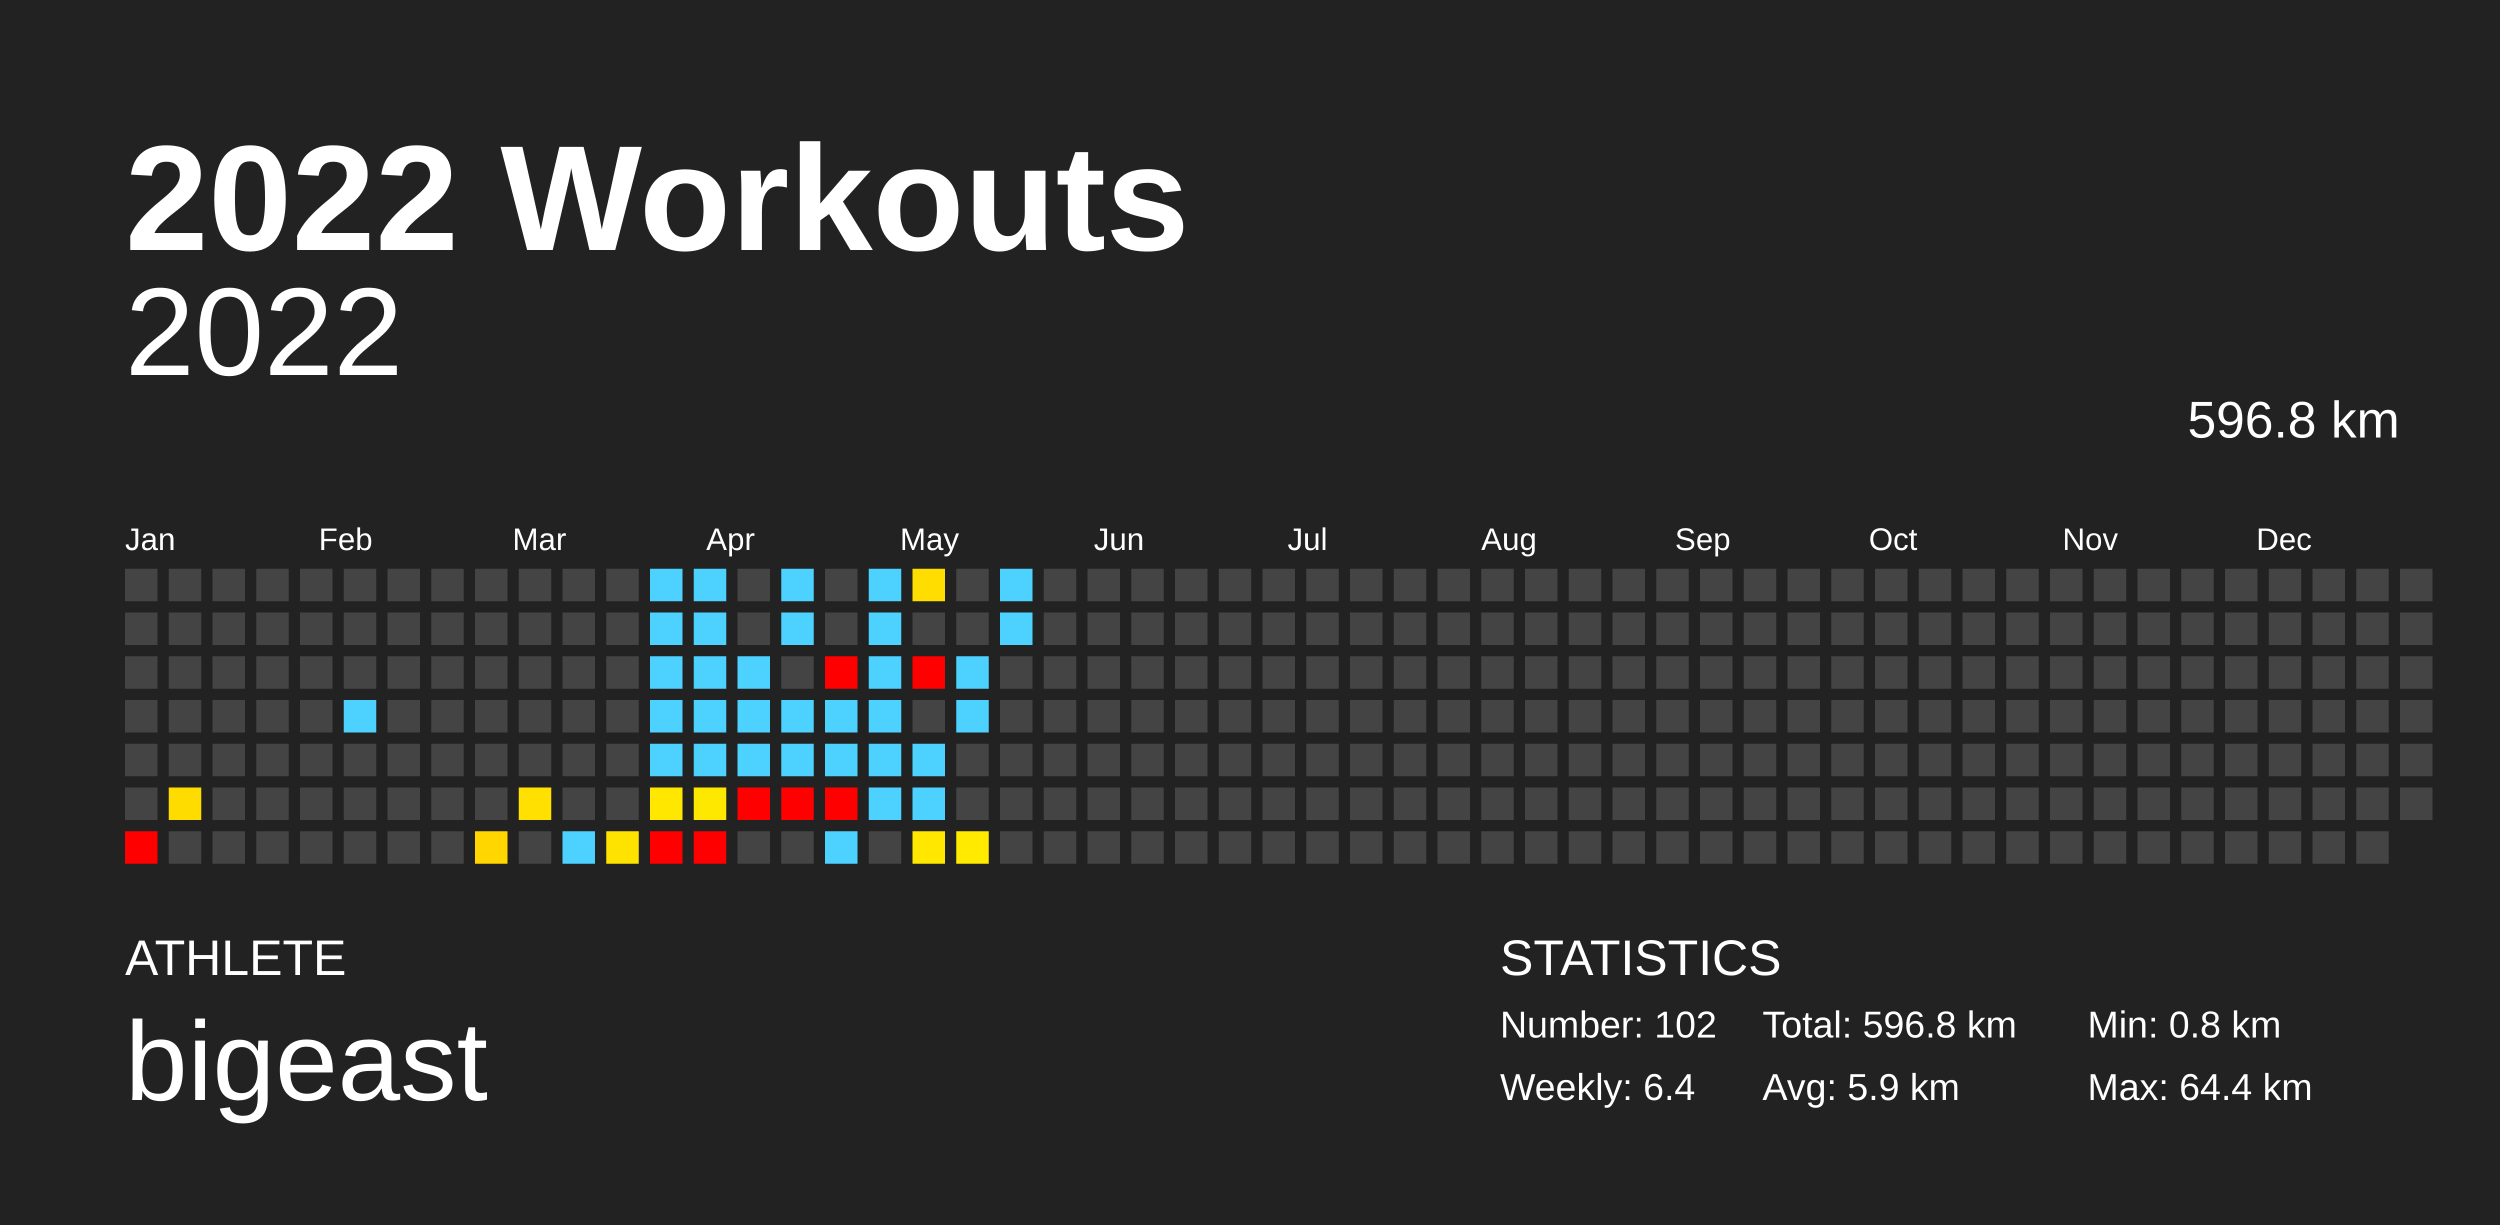
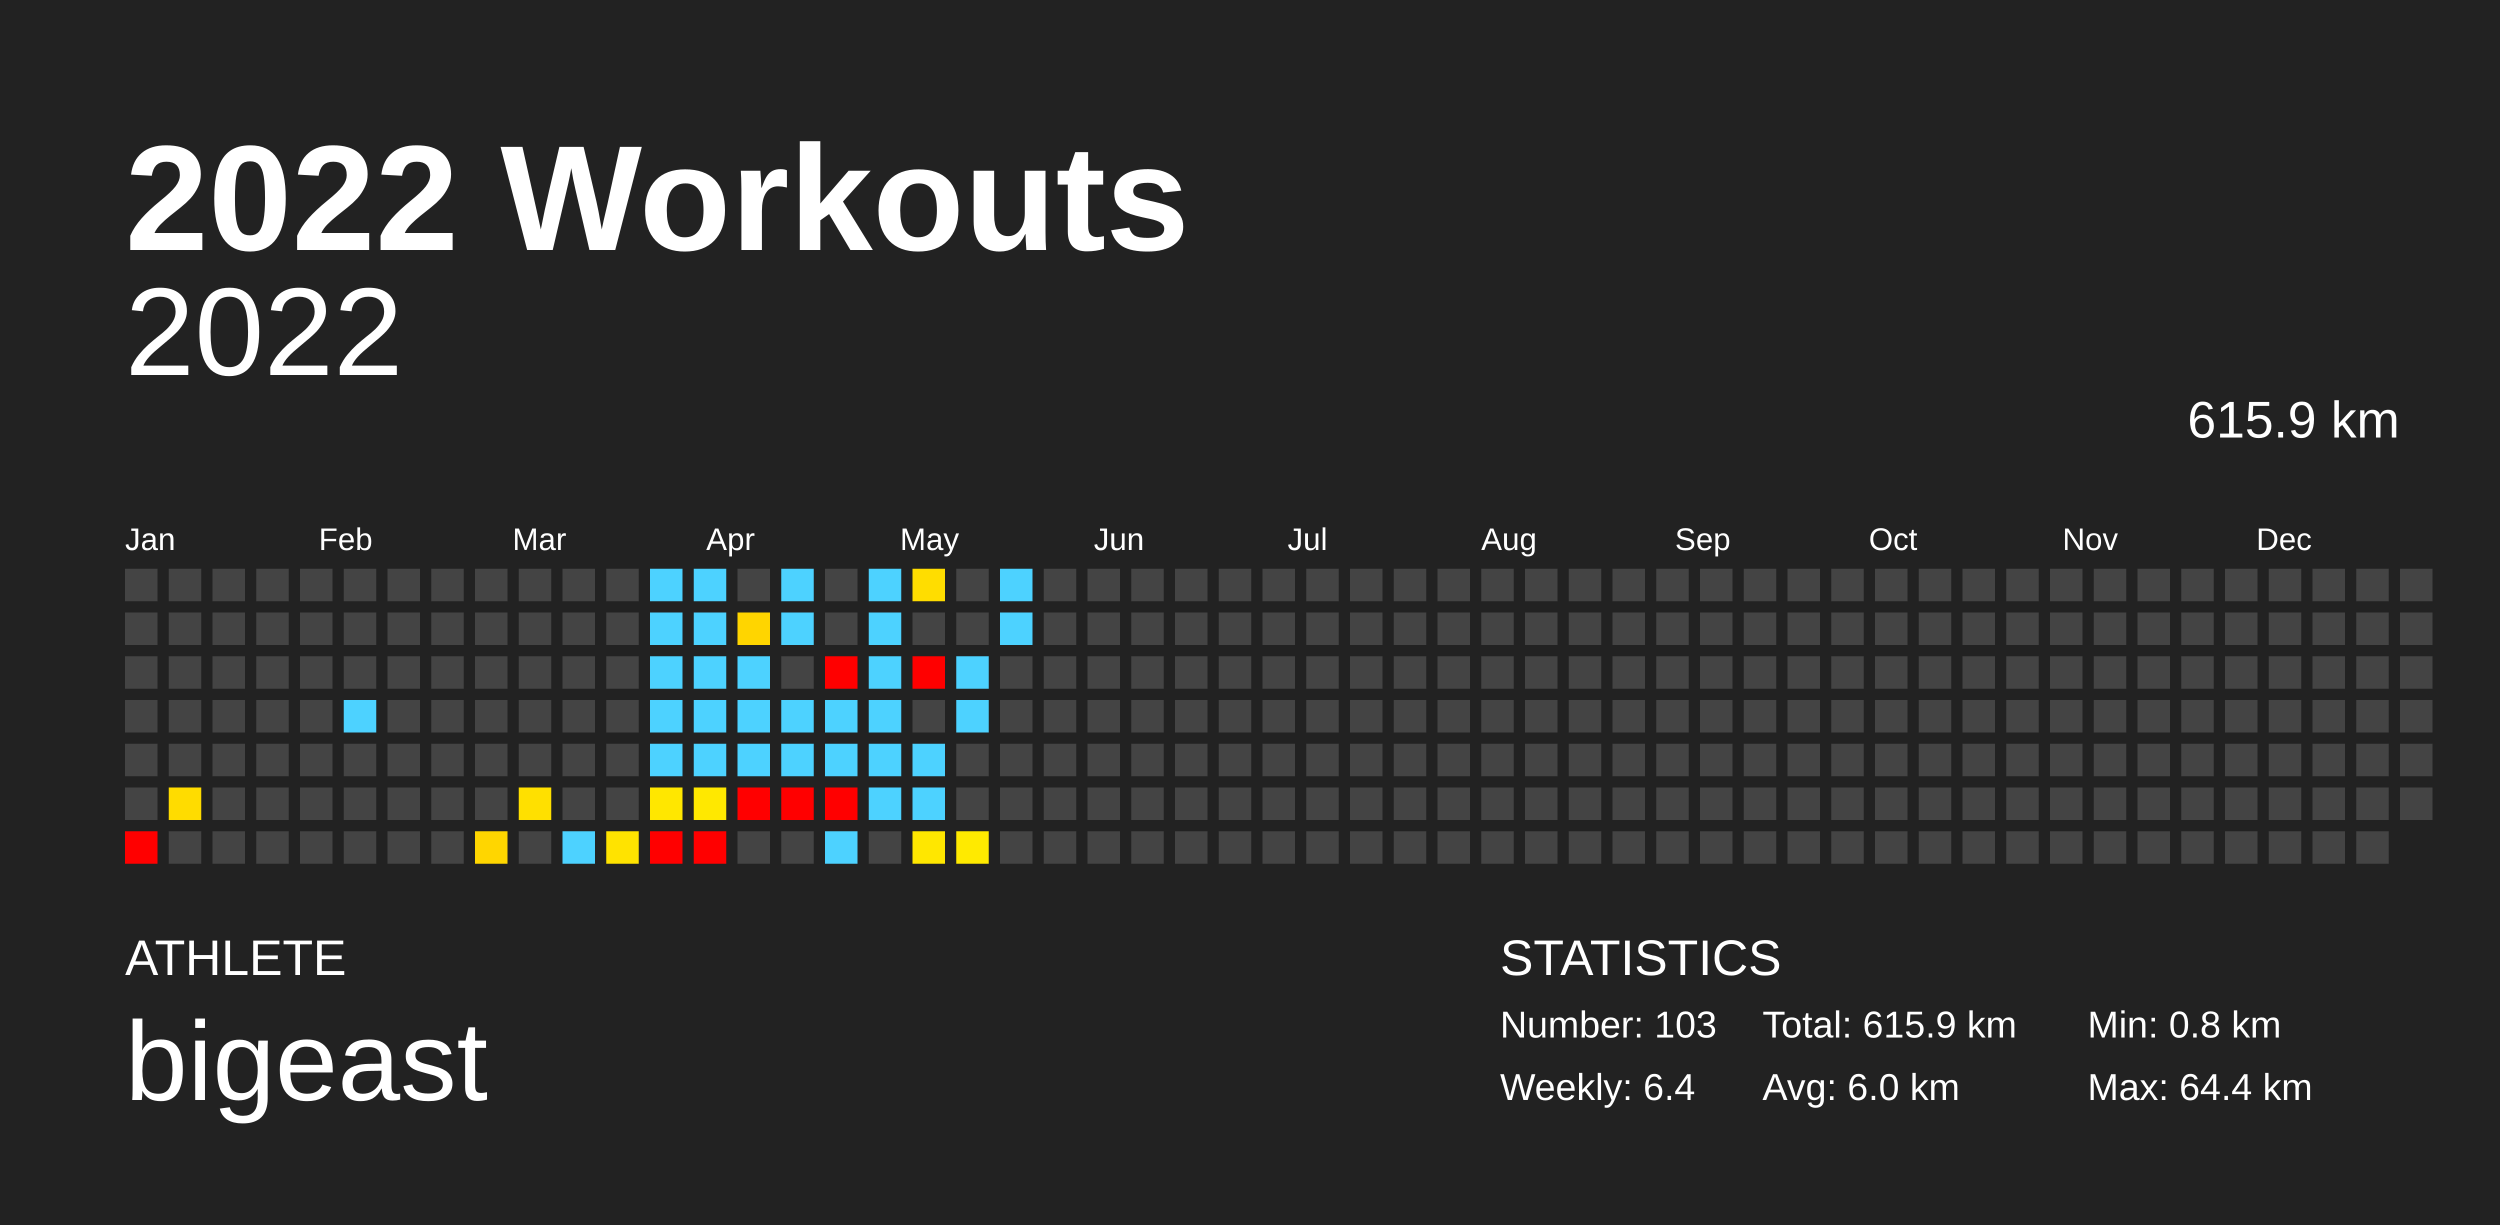
<svg xmlns="http://www.w3.org/2000/svg" baseProfile="full" height="98mm" version="1.1" viewBox="0,0,200,98" width="200mm">
  <defs />
  <rect fill="#222222" height="98" width="200" x="0" y="0" />
  <text fill="#FFFFFF" style="font-size:12px; font-family:Arial; font-weight:bold;" x="10" y="20">2022 Workouts</text>
  <text fill="#FFFFFF" style="font-size:4px; font-family:Arial" x="10" y="78">ATHLETE</text>
  <text fill="#FFFFFF" style="font-size:9px; font-family:Arial" x="10" y="88">bigeast</text>
  <text fill="#FFFFFF" style="font-size:4px; font-family:Arial" x="120" y="78">STATISTICS</text>
-   <text fill="#FFFFFF" style="font-size:3px; font-family:Arial" x="120" y="83">Number: 102</text>
+   <text fill="#FFFFFF" style="font-size:3px; font-family:Arial" x="120" y="83">Number: 103</text>
  <text fill="#FFFFFF" style="font-size:3px; font-family:Arial" x="120" y="88">Weekly: 6.4</text>
-   <text fill="#FFFFFF" style="font-size:3px; font-family:Arial" x="141" y="83">Total: 596.8 km</text>
-   <text fill="#FFFFFF" style="font-size:3px; font-family:Arial" x="141" y="88">Avg: 5.9 km</text>
+   <text fill="#FFFFFF" style="font-size:3px; font-family:Arial" x="141" y="83">Total: 615.9 km</text>
+   <text fill="#FFFFFF" style="font-size:3px; font-family:Arial" x="141" y="88">Avg: 6.0 km</text>
  <text fill="#FFFFFF" style="font-size:3px; font-family:Arial" x="167" y="83">Min: 0.8 km</text>
  <text fill="#FFFFFF" style="font-size:3px; font-family:Arial" x="167" y="88">Max: 64.4 km</text>
  <text alignment-baseline="hanging" fill="#FFFFFF" style="font-size:10.0px; font-family:Arial;" x="10" y="30">2022</text>
-   <text alignment-baseline="hanging" fill="#FFFFFF" style="font-size:4.125px; font-family:Arial;" x="175" y="35">596.8 km</text>
+   <text alignment-baseline="hanging" fill="#FFFFFF" style="font-size:4.125px; font-family:Arial;" x="175" y="35">615.9 km</text>
  <text fill="#FFFFFF" style="font-size:2.5px; font-family:Arial" x="10.0" y="44">Jan</text>
  <text fill="#FFFFFF" style="font-size:2.5px; font-family:Arial" x="25.5" y="44">Feb</text>
  <text fill="#FFFFFF" style="font-size:2.5px; font-family:Arial" x="41.0" y="44">Mar</text>
  <text fill="#FFFFFF" style="font-size:2.5px; font-family:Arial" x="56.5" y="44">Apr</text>
  <text fill="#FFFFFF" style="font-size:2.5px; font-family:Arial" x="72.0" y="44">May</text>
  <text fill="#FFFFFF" style="font-size:2.5px; font-family:Arial" x="87.5" y="44">Jun</text>
  <text fill="#FFFFFF" style="font-size:2.5px; font-family:Arial" x="103.0" y="44">Jul</text>
  <text fill="#FFFFFF" style="font-size:2.5px; font-family:Arial" x="118.5" y="44">Aug</text>
  <text fill="#FFFFFF" style="font-size:2.5px; font-family:Arial" x="134.0" y="44">Sep</text>
  <text fill="#FFFFFF" style="font-size:2.5px; font-family:Arial" x="149.5" y="44">Oct</text>
  <text fill="#FFFFFF" style="font-size:2.5px; font-family:Arial" x="165.0" y="44">Nov</text>
  <text fill="#FFFFFF" style="font-size:2.5px; font-family:Arial" x="180.5" y="44">Dec</text>
  <rect fill="#444444" height="2.6" width="2.6" x="10.0" y="45.5" />
  <rect fill="#444444" height="2.6" width="2.6" x="10.0" y="49.0" />
  <rect fill="#444444" height="2.6" width="2.6" x="10.0" y="52.5" />
  <rect fill="#444444" height="2.6" width="2.6" x="10.0" y="56.0" />
  <rect fill="#444444" height="2.6" width="2.6" x="10.0" y="59.5" />
  <rect fill="#444444" height="2.6" width="2.6" x="10.0" y="63.0" />
  <rect fill="red" height="2.6" width="2.6" x="10.0" y="66.5" />
  <rect fill="#444444" height="2.6" width="2.6" x="13.5" y="45.5" />
  <rect fill="#444444" height="2.6" width="2.6" x="13.5" y="49.0" />
  <rect fill="#444444" height="2.6" width="2.6" x="13.5" y="52.5" />
  <rect fill="#444444" height="2.6" width="2.6" x="13.5" y="56.0" />
  <rect fill="#444444" height="2.6" width="2.6" x="13.5" y="59.5" />
  <rect fill="#ffdc00" height="2.6" width="2.6" x="13.5" y="63.0" />
  <rect fill="#444444" height="2.6" width="2.6" x="13.5" y="66.5" />
  <rect fill="#444444" height="2.6" width="2.6" x="17.0" y="45.5" />
  <rect fill="#444444" height="2.6" width="2.6" x="17.0" y="49.0" />
  <rect fill="#444444" height="2.6" width="2.6" x="17.0" y="52.5" />
  <rect fill="#444444" height="2.6" width="2.6" x="17.0" y="56.0" />
  <rect fill="#444444" height="2.6" width="2.6" x="17.0" y="59.5" />
  <rect fill="#444444" height="2.6" width="2.6" x="17.0" y="63.0" />
  <rect fill="#444444" height="2.6" width="2.6" x="17.0" y="66.5" />
  <rect fill="#444444" height="2.6" width="2.6" x="20.5" y="45.5" />
  <rect fill="#444444" height="2.6" width="2.6" x="20.5" y="49.0" />
  <rect fill="#444444" height="2.6" width="2.6" x="20.5" y="52.5" />
  <rect fill="#444444" height="2.6" width="2.6" x="20.5" y="56.0" />
  <rect fill="#444444" height="2.6" width="2.6" x="20.5" y="59.5" />
  <rect fill="#444444" height="2.6" width="2.6" x="20.5" y="63.0" />
  <rect fill="#444444" height="2.6" width="2.6" x="20.5" y="66.5" />
  <rect fill="#444444" height="2.6" width="2.6" x="24.0" y="45.5" />
  <rect fill="#444444" height="2.6" width="2.6" x="24.0" y="49.0" />
  <rect fill="#444444" height="2.6" width="2.6" x="24.0" y="52.5" />
  <rect fill="#444444" height="2.6" width="2.6" x="24.0" y="56.0" />
  <rect fill="#444444" height="2.6" width="2.6" x="24.0" y="59.5" />
  <rect fill="#444444" height="2.6" width="2.6" x="24.0" y="63.0" />
  <rect fill="#444444" height="2.6" width="2.6" x="24.0" y="66.5" />
  <rect fill="#444444" height="2.6" width="2.6" x="27.5" y="45.5" />
  <rect fill="#444444" height="2.6" width="2.6" x="27.5" y="49.0" />
  <rect fill="#444444" height="2.6" width="2.6" x="27.5" y="52.5" />
  <rect fill="#4dd2ff" height="2.6" width="2.6" x="27.5" y="56.0" />
  <rect fill="#444444" height="2.6" width="2.6" x="27.5" y="59.5" />
  <rect fill="#444444" height="2.6" width="2.6" x="27.5" y="63.0" />
  <rect fill="#444444" height="2.6" width="2.6" x="27.5" y="66.5" />
  <rect fill="#444444" height="2.6" width="2.6" x="31.0" y="45.5" />
  <rect fill="#444444" height="2.6" width="2.6" x="31.0" y="49.0" />
  <rect fill="#444444" height="2.6" width="2.6" x="31.0" y="52.5" />
  <rect fill="#444444" height="2.6" width="2.6" x="31.0" y="56.0" />
  <rect fill="#444444" height="2.6" width="2.6" x="31.0" y="59.5" />
  <rect fill="#444444" height="2.6" width="2.6" x="31.0" y="63.0" />
  <rect fill="#444444" height="2.6" width="2.6" x="31.0" y="66.5" />
  <rect fill="#444444" height="2.6" width="2.6" x="34.5" y="45.5" />
  <rect fill="#444444" height="2.6" width="2.6" x="34.5" y="49.0" />
  <rect fill="#444444" height="2.6" width="2.6" x="34.5" y="52.5" />
  <rect fill="#444444" height="2.6" width="2.6" x="34.5" y="56.0" />
  <rect fill="#444444" height="2.6" width="2.6" x="34.5" y="59.5" />
  <rect fill="#444444" height="2.6" width="2.6" x="34.5" y="63.0" />
  <rect fill="#444444" height="2.6" width="2.6" x="34.5" y="66.5" />
  <rect fill="#444444" height="2.6" width="2.6" x="38.0" y="45.5" />
  <rect fill="#444444" height="2.6" width="2.6" x="38.0" y="49.0" />
  <rect fill="#444444" height="2.6" width="2.6" x="38.0" y="52.5" />
  <rect fill="#444444" height="2.6" width="2.6" x="38.0" y="56.0" />
  <rect fill="#444444" height="2.6" width="2.6" x="38.0" y="59.5" />
  <rect fill="#444444" height="2.6" width="2.6" x="38.0" y="63.0" />
  <rect fill="#ffd600" height="2.6" width="2.6" x="38.0" y="66.5" />
  <rect fill="#444444" height="2.6" width="2.6" x="41.5" y="45.5" />
  <rect fill="#444444" height="2.6" width="2.6" x="41.5" y="49.0" />
  <rect fill="#444444" height="2.6" width="2.6" x="41.5" y="52.5" />
  <rect fill="#444444" height="2.6" width="2.6" x="41.5" y="56.0" />
  <rect fill="#444444" height="2.6" width="2.6" x="41.5" y="59.5" />
  <rect fill="#ffe000" height="2.6" width="2.6" x="41.5" y="63.0" />
  <rect fill="#444444" height="2.6" width="2.6" x="41.5" y="66.5" />
  <rect fill="#444444" height="2.6" width="2.6" x="45.0" y="45.5" />
  <rect fill="#444444" height="2.6" width="2.6" x="45.0" y="49.0" />
  <rect fill="#444444" height="2.6" width="2.6" x="45.0" y="52.5" />
  <rect fill="#444444" height="2.6" width="2.6" x="45.0" y="56.0" />
  <rect fill="#444444" height="2.6" width="2.6" x="45.0" y="59.5" />
  <rect fill="#444444" height="2.6" width="2.6" x="45.0" y="63.0" />
  <rect fill="#4dd2ff" height="2.6" width="2.6" x="45.0" y="66.5" />
  <rect fill="#444444" height="2.6" width="2.6" x="48.5" y="45.5" />
  <rect fill="#444444" height="2.6" width="2.6" x="48.5" y="49.0" />
  <rect fill="#444444" height="2.6" width="2.6" x="48.5" y="52.5" />
  <rect fill="#444444" height="2.6" width="2.6" x="48.5" y="56.0" />
  <rect fill="#444444" height="2.6" width="2.6" x="48.5" y="59.5" />
  <rect fill="#444444" height="2.6" width="2.6" x="48.5" y="63.0" />
  <rect fill="#ffe300" height="2.6" width="2.6" x="48.5" y="66.5" />
  <rect fill="#4dd2ff" height="2.6" width="2.6" x="52.0" y="45.5" />
  <rect fill="#4dd2ff" height="2.6" width="2.6" x="52.0" y="49.0" />
  <rect fill="#4dd2ff" height="2.6" width="2.6" x="52.0" y="52.5" />
  <rect fill="#4dd2ff" height="2.6" width="2.6" x="52.0" y="56.0" />
  <rect fill="#4dd2ff" height="2.6" width="2.6" x="52.0" y="59.5" />
  <rect fill="#ffe700" height="2.6" width="2.6" x="52.0" y="63.0" />
  <rect fill="red" height="2.6" width="2.6" x="52.0" y="66.5" />
  <rect fill="#4dd2ff" height="2.6" width="2.6" x="55.5" y="45.5" />
  <rect fill="#4dd2ff" height="2.6" width="2.6" x="55.5" y="49.0" />
  <rect fill="#4dd2ff" height="2.6" width="2.6" x="55.5" y="52.5" />
  <rect fill="#4dd2ff" height="2.6" width="2.6" x="55.5" y="56.0" />
  <rect fill="#4dd2ff" height="2.6" width="2.6" x="55.5" y="59.5" />
  <rect fill="#ffe800" height="2.6" width="2.6" x="55.5" y="63.0" />
  <rect fill="red" height="2.6" width="2.6" x="55.5" y="66.5" />
  <rect fill="#444444" height="2.6" width="2.6" x="59.0" y="45.5" />
-   <rect fill="#444444" height="2.6" width="2.6" x="59.0" y="49.0" />
+   <rect fill="#ffd500" height="2.6" width="2.6" x="59.0" y="49.0" />
  <rect fill="#4dd2ff" height="2.6" width="2.6" x="59.0" y="52.5" />
  <rect fill="#4dd2ff" height="2.6" width="2.6" x="59.0" y="56.0" />
  <rect fill="#4dd2ff" height="2.6" width="2.6" x="59.0" y="59.5" />
  <rect fill="red" height="2.6" width="2.6" x="59.0" y="63.0" />
  <rect fill="#444444" height="2.6" width="2.6" x="59.0" y="66.5" />
  <rect fill="#4dd2ff" height="2.6" width="2.6" x="62.5" y="45.5" />
  <rect fill="#4dd2ff" height="2.6" width="2.6" x="62.5" y="49.0" />
  <rect fill="#444444" height="2.6" width="2.6" x="62.5" y="52.5" />
  <rect fill="#4dd2ff" height="2.6" width="2.6" x="62.5" y="56.0" />
  <rect fill="#4dd2ff" height="2.6" width="2.6" x="62.5" y="59.5" />
  <rect fill="red" height="2.6" width="2.6" x="62.5" y="63.0" />
  <rect fill="#444444" height="2.6" width="2.6" x="62.5" y="66.5" />
  <rect fill="#444444" height="2.6" width="2.6" x="66.0" y="45.5" />
  <rect fill="#444444" height="2.6" width="2.6" x="66.0" y="49.0" />
  <rect fill="red" height="2.6" width="2.6" x="66.0" y="52.5" />
  <rect fill="#4dd2ff" height="2.6" width="2.6" x="66.0" y="56.0" />
  <rect fill="#4dd2ff" height="2.6" width="2.6" x="66.0" y="59.5" />
  <rect fill="red" height="2.6" width="2.6" x="66.0" y="63.0" />
  <rect fill="#4dd2ff" height="2.6" width="2.6" x="66.0" y="66.5" />
  <rect fill="#4dd2ff" height="2.6" width="2.6" x="69.5" y="45.5" />
  <rect fill="#4dd2ff" height="2.6" width="2.6" x="69.5" y="49.0" />
  <rect fill="#4dd2ff" height="2.6" width="2.6" x="69.5" y="52.5" />
  <rect fill="#4dd2ff" height="2.6" width="2.6" x="69.5" y="56.0" />
  <rect fill="#4dd2ff" height="2.6" width="2.6" x="69.5" y="59.5" />
  <rect fill="#4dd2ff" height="2.6" width="2.6" x="69.5" y="63.0" />
  <rect fill="#444444" height="2.6" width="2.6" x="69.5" y="66.5" />
  <rect fill="#ffdd00" height="2.6" width="2.6" x="73.0" y="45.5" />
  <rect fill="#444444" height="2.6" width="2.6" x="73.0" y="49.0" />
  <rect fill="red" height="2.6" width="2.6" x="73.0" y="52.5" />
  <rect fill="#444444" height="2.6" width="2.6" x="73.0" y="56.0" />
  <rect fill="#4dd2ff" height="2.6" width="2.6" x="73.0" y="59.5" />
  <rect fill="#4dd2ff" height="2.6" width="2.6" x="73.0" y="63.0" />
  <rect fill="#ffe700" height="2.6" width="2.6" x="73.0" y="66.5" />
  <rect fill="#444444" height="2.6" width="2.6" x="76.5" y="45.5" />
  <rect fill="#444444" height="2.6" width="2.6" x="76.5" y="49.0" />
  <rect fill="#4dd2ff" height="2.6" width="2.6" x="76.5" y="52.5" />
  <rect fill="#4dd2ff" height="2.6" width="2.6" x="76.5" y="56.0" />
  <rect fill="#444444" height="2.6" width="2.6" x="76.5" y="59.5" />
  <rect fill="#444444" height="2.6" width="2.6" x="76.5" y="63.0" />
  <rect fill="#ffea00" height="2.6" width="2.6" x="76.5" y="66.5" />
  <rect fill="#4dd2ff" height="2.6" width="2.6" x="80.0" y="45.5" />
  <rect fill="#4dd2ff" height="2.6" width="2.6" x="80.0" y="49.0" />
  <rect fill="#444444" height="2.6" width="2.6" x="80.0" y="52.5" />
  <rect fill="#444444" height="2.6" width="2.6" x="80.0" y="56.0" />
  <rect fill="#444444" height="2.6" width="2.6" x="80.0" y="59.5" />
  <rect fill="#444444" height="2.6" width="2.6" x="80.0" y="63.0" />
  <rect fill="#444444" height="2.6" width="2.6" x="80.0" y="66.5" />
  <rect fill="#444444" height="2.6" width="2.6" x="83.5" y="45.5" />
  <rect fill="#444444" height="2.6" width="2.6" x="83.5" y="49.0" />
  <rect fill="#444444" height="2.6" width="2.6" x="83.5" y="52.5" />
  <rect fill="#444444" height="2.6" width="2.6" x="83.5" y="56.0" />
  <rect fill="#444444" height="2.6" width="2.6" x="83.5" y="59.5" />
  <rect fill="#444444" height="2.6" width="2.6" x="83.5" y="63.0" />
  <rect fill="#444444" height="2.6" width="2.6" x="83.5" y="66.5" />
  <rect fill="#444444" height="2.6" width="2.6" x="87.0" y="45.5" />
  <rect fill="#444444" height="2.6" width="2.6" x="87.0" y="49.0" />
  <rect fill="#444444" height="2.6" width="2.6" x="87.0" y="52.5" />
  <rect fill="#444444" height="2.6" width="2.6" x="87.0" y="56.0" />
  <rect fill="#444444" height="2.6" width="2.6" x="87.0" y="59.5" />
  <rect fill="#444444" height="2.6" width="2.6" x="87.0" y="63.0" />
  <rect fill="#444444" height="2.6" width="2.6" x="87.0" y="66.5" />
  <rect fill="#444444" height="2.6" width="2.6" x="90.5" y="45.5" />
  <rect fill="#444444" height="2.6" width="2.6" x="90.5" y="49.0" />
  <rect fill="#444444" height="2.6" width="2.6" x="90.5" y="52.5" />
  <rect fill="#444444" height="2.6" width="2.6" x="90.5" y="56.0" />
  <rect fill="#444444" height="2.6" width="2.6" x="90.5" y="59.5" />
  <rect fill="#444444" height="2.6" width="2.6" x="90.5" y="63.0" />
  <rect fill="#444444" height="2.6" width="2.6" x="90.5" y="66.5" />
  <rect fill="#444444" height="2.6" width="2.6" x="94.0" y="45.5" />
  <rect fill="#444444" height="2.6" width="2.6" x="94.0" y="49.0" />
  <rect fill="#444444" height="2.6" width="2.6" x="94.0" y="52.5" />
  <rect fill="#444444" height="2.6" width="2.6" x="94.0" y="56.0" />
  <rect fill="#444444" height="2.6" width="2.6" x="94.0" y="59.5" />
  <rect fill="#444444" height="2.6" width="2.6" x="94.0" y="63.0" />
  <rect fill="#444444" height="2.6" width="2.6" x="94.0" y="66.5" />
  <rect fill="#444444" height="2.6" width="2.6" x="97.5" y="45.5" />
  <rect fill="#444444" height="2.6" width="2.6" x="97.5" y="49.0" />
  <rect fill="#444444" height="2.6" width="2.6" x="97.5" y="52.5" />
  <rect fill="#444444" height="2.6" width="2.6" x="97.5" y="56.0" />
  <rect fill="#444444" height="2.6" width="2.6" x="97.5" y="59.5" />
  <rect fill="#444444" height="2.6" width="2.6" x="97.5" y="63.0" />
  <rect fill="#444444" height="2.6" width="2.6" x="97.5" y="66.5" />
  <rect fill="#444444" height="2.6" width="2.6" x="101.0" y="45.5" />
  <rect fill="#444444" height="2.6" width="2.6" x="101.0" y="49.0" />
  <rect fill="#444444" height="2.6" width="2.6" x="101.0" y="52.5" />
  <rect fill="#444444" height="2.6" width="2.6" x="101.0" y="56.0" />
  <rect fill="#444444" height="2.6" width="2.6" x="101.0" y="59.5" />
  <rect fill="#444444" height="2.6" width="2.6" x="101.0" y="63.0" />
  <rect fill="#444444" height="2.6" width="2.6" x="101.0" y="66.5" />
  <rect fill="#444444" height="2.6" width="2.6" x="104.5" y="45.5" />
  <rect fill="#444444" height="2.6" width="2.6" x="104.5" y="49.0" />
  <rect fill="#444444" height="2.6" width="2.6" x="104.5" y="52.5" />
  <rect fill="#444444" height="2.6" width="2.6" x="104.5" y="56.0" />
  <rect fill="#444444" height="2.6" width="2.6" x="104.5" y="59.5" />
  <rect fill="#444444" height="2.6" width="2.6" x="104.5" y="63.0" />
  <rect fill="#444444" height="2.6" width="2.6" x="104.5" y="66.5" />
  <rect fill="#444444" height="2.6" width="2.6" x="108.0" y="45.5" />
  <rect fill="#444444" height="2.6" width="2.6" x="108.0" y="49.0" />
  <rect fill="#444444" height="2.6" width="2.6" x="108.0" y="52.5" />
  <rect fill="#444444" height="2.6" width="2.6" x="108.0" y="56.0" />
  <rect fill="#444444" height="2.6" width="2.6" x="108.0" y="59.5" />
  <rect fill="#444444" height="2.6" width="2.6" x="108.0" y="63.0" />
  <rect fill="#444444" height="2.6" width="2.6" x="108.0" y="66.5" />
  <rect fill="#444444" height="2.6" width="2.6" x="111.5" y="45.5" />
  <rect fill="#444444" height="2.6" width="2.6" x="111.5" y="49.0" />
  <rect fill="#444444" height="2.6" width="2.6" x="111.5" y="52.5" />
  <rect fill="#444444" height="2.6" width="2.6" x="111.5" y="56.0" />
  <rect fill="#444444" height="2.6" width="2.6" x="111.5" y="59.5" />
  <rect fill="#444444" height="2.6" width="2.6" x="111.5" y="63.0" />
  <rect fill="#444444" height="2.6" width="2.6" x="111.5" y="66.5" />
  <rect fill="#444444" height="2.6" width="2.6" x="115.0" y="45.5" />
  <rect fill="#444444" height="2.6" width="2.6" x="115.0" y="49.0" />
  <rect fill="#444444" height="2.6" width="2.6" x="115.0" y="52.5" />
  <rect fill="#444444" height="2.6" width="2.6" x="115.0" y="56.0" />
  <rect fill="#444444" height="2.6" width="2.6" x="115.0" y="59.5" />
  <rect fill="#444444" height="2.6" width="2.6" x="115.0" y="63.0" />
  <rect fill="#444444" height="2.6" width="2.6" x="115.0" y="66.5" />
  <rect fill="#444444" height="2.6" width="2.6" x="118.5" y="45.5" />
  <rect fill="#444444" height="2.6" width="2.6" x="118.5" y="49.0" />
  <rect fill="#444444" height="2.6" width="2.6" x="118.5" y="52.5" />
  <rect fill="#444444" height="2.6" width="2.6" x="118.5" y="56.0" />
  <rect fill="#444444" height="2.6" width="2.6" x="118.5" y="59.5" />
  <rect fill="#444444" height="2.6" width="2.6" x="118.5" y="63.0" />
  <rect fill="#444444" height="2.6" width="2.6" x="118.5" y="66.5" />
  <rect fill="#444444" height="2.6" width="2.6" x="122.0" y="45.5" />
  <rect fill="#444444" height="2.6" width="2.6" x="122.0" y="49.0" />
  <rect fill="#444444" height="2.6" width="2.6" x="122.0" y="52.5" />
  <rect fill="#444444" height="2.6" width="2.6" x="122.0" y="56.0" />
  <rect fill="#444444" height="2.6" width="2.6" x="122.0" y="59.5" />
  <rect fill="#444444" height="2.6" width="2.6" x="122.0" y="63.0" />
  <rect fill="#444444" height="2.6" width="2.6" x="122.0" y="66.5" />
  <rect fill="#444444" height="2.6" width="2.6" x="125.5" y="45.5" />
  <rect fill="#444444" height="2.6" width="2.6" x="125.5" y="49.0" />
  <rect fill="#444444" height="2.6" width="2.6" x="125.5" y="52.5" />
  <rect fill="#444444" height="2.6" width="2.6" x="125.5" y="56.0" />
  <rect fill="#444444" height="2.6" width="2.6" x="125.5" y="59.5" />
  <rect fill="#444444" height="2.6" width="2.6" x="125.5" y="63.0" />
  <rect fill="#444444" height="2.6" width="2.6" x="125.5" y="66.5" />
  <rect fill="#444444" height="2.6" width="2.6" x="129.0" y="45.5" />
  <rect fill="#444444" height="2.6" width="2.6" x="129.0" y="49.0" />
  <rect fill="#444444" height="2.6" width="2.6" x="129.0" y="52.5" />
  <rect fill="#444444" height="2.6" width="2.6" x="129.0" y="56.0" />
  <rect fill="#444444" height="2.6" width="2.6" x="129.0" y="59.5" />
  <rect fill="#444444" height="2.6" width="2.6" x="129.0" y="63.0" />
  <rect fill="#444444" height="2.6" width="2.6" x="129.0" y="66.5" />
  <rect fill="#444444" height="2.6" width="2.6" x="132.5" y="45.5" />
  <rect fill="#444444" height="2.6" width="2.6" x="132.5" y="49.0" />
  <rect fill="#444444" height="2.6" width="2.6" x="132.5" y="52.5" />
  <rect fill="#444444" height="2.6" width="2.6" x="132.5" y="56.0" />
  <rect fill="#444444" height="2.6" width="2.6" x="132.5" y="59.5" />
  <rect fill="#444444" height="2.6" width="2.6" x="132.5" y="63.0" />
  <rect fill="#444444" height="2.6" width="2.6" x="132.5" y="66.5" />
  <rect fill="#444444" height="2.6" width="2.6" x="136.0" y="45.5" />
  <rect fill="#444444" height="2.6" width="2.6" x="136.0" y="49.0" />
  <rect fill="#444444" height="2.6" width="2.6" x="136.0" y="52.5" />
  <rect fill="#444444" height="2.6" width="2.6" x="136.0" y="56.0" />
  <rect fill="#444444" height="2.6" width="2.6" x="136.0" y="59.5" />
  <rect fill="#444444" height="2.6" width="2.6" x="136.0" y="63.0" />
  <rect fill="#444444" height="2.6" width="2.6" x="136.0" y="66.5" />
  <rect fill="#444444" height="2.6" width="2.6" x="139.5" y="45.5" />
  <rect fill="#444444" height="2.6" width="2.6" x="139.5" y="49.0" />
  <rect fill="#444444" height="2.6" width="2.6" x="139.5" y="52.5" />
  <rect fill="#444444" height="2.6" width="2.6" x="139.5" y="56.0" />
  <rect fill="#444444" height="2.6" width="2.6" x="139.5" y="59.5" />
  <rect fill="#444444" height="2.6" width="2.6" x="139.5" y="63.0" />
  <rect fill="#444444" height="2.6" width="2.6" x="139.5" y="66.5" />
  <rect fill="#444444" height="2.6" width="2.6" x="143.0" y="45.5" />
  <rect fill="#444444" height="2.6" width="2.6" x="143.0" y="49.0" />
  <rect fill="#444444" height="2.6" width="2.6" x="143.0" y="52.5" />
  <rect fill="#444444" height="2.6" width="2.6" x="143.0" y="56.0" />
  <rect fill="#444444" height="2.6" width="2.6" x="143.0" y="59.5" />
  <rect fill="#444444" height="2.6" width="2.6" x="143.0" y="63.0" />
  <rect fill="#444444" height="2.6" width="2.6" x="143.0" y="66.5" />
  <rect fill="#444444" height="2.6" width="2.6" x="146.5" y="45.5" />
  <rect fill="#444444" height="2.6" width="2.6" x="146.5" y="49.0" />
  <rect fill="#444444" height="2.6" width="2.6" x="146.5" y="52.5" />
  <rect fill="#444444" height="2.6" width="2.6" x="146.5" y="56.0" />
  <rect fill="#444444" height="2.6" width="2.6" x="146.5" y="59.5" />
  <rect fill="#444444" height="2.6" width="2.6" x="146.5" y="63.0" />
  <rect fill="#444444" height="2.6" width="2.6" x="146.5" y="66.5" />
  <rect fill="#444444" height="2.6" width="2.6" x="150.0" y="45.5" />
  <rect fill="#444444" height="2.6" width="2.6" x="150.0" y="49.0" />
  <rect fill="#444444" height="2.6" width="2.6" x="150.0" y="52.5" />
  <rect fill="#444444" height="2.6" width="2.6" x="150.0" y="56.0" />
  <rect fill="#444444" height="2.6" width="2.6" x="150.0" y="59.5" />
  <rect fill="#444444" height="2.6" width="2.6" x="150.0" y="63.0" />
  <rect fill="#444444" height="2.6" width="2.6" x="150.0" y="66.5" />
  <rect fill="#444444" height="2.6" width="2.6" x="153.5" y="45.5" />
  <rect fill="#444444" height="2.6" width="2.6" x="153.5" y="49.0" />
  <rect fill="#444444" height="2.6" width="2.6" x="153.5" y="52.5" />
  <rect fill="#444444" height="2.6" width="2.6" x="153.5" y="56.0" />
  <rect fill="#444444" height="2.6" width="2.6" x="153.5" y="59.5" />
  <rect fill="#444444" height="2.6" width="2.6" x="153.5" y="63.0" />
  <rect fill="#444444" height="2.6" width="2.6" x="153.5" y="66.5" />
  <rect fill="#444444" height="2.6" width="2.6" x="157.0" y="45.5" />
  <rect fill="#444444" height="2.6" width="2.6" x="157.0" y="49.0" />
  <rect fill="#444444" height="2.6" width="2.6" x="157.0" y="52.5" />
  <rect fill="#444444" height="2.6" width="2.6" x="157.0" y="56.0" />
  <rect fill="#444444" height="2.6" width="2.6" x="157.0" y="59.5" />
  <rect fill="#444444" height="2.6" width="2.6" x="157.0" y="63.0" />
  <rect fill="#444444" height="2.6" width="2.6" x="157.0" y="66.5" />
  <rect fill="#444444" height="2.6" width="2.6" x="160.5" y="45.5" />
  <rect fill="#444444" height="2.6" width="2.6" x="160.5" y="49.0" />
  <rect fill="#444444" height="2.6" width="2.6" x="160.5" y="52.5" />
  <rect fill="#444444" height="2.6" width="2.6" x="160.5" y="56.0" />
  <rect fill="#444444" height="2.6" width="2.6" x="160.5" y="59.5" />
  <rect fill="#444444" height="2.6" width="2.6" x="160.5" y="63.0" />
  <rect fill="#444444" height="2.6" width="2.6" x="160.5" y="66.5" />
  <rect fill="#444444" height="2.6" width="2.6" x="164.0" y="45.5" />
  <rect fill="#444444" height="2.6" width="2.6" x="164.0" y="49.0" />
  <rect fill="#444444" height="2.6" width="2.6" x="164.0" y="52.5" />
  <rect fill="#444444" height="2.6" width="2.6" x="164.0" y="56.0" />
  <rect fill="#444444" height="2.6" width="2.6" x="164.0" y="59.5" />
  <rect fill="#444444" height="2.6" width="2.6" x="164.0" y="63.0" />
  <rect fill="#444444" height="2.6" width="2.6" x="164.0" y="66.5" />
  <rect fill="#444444" height="2.6" width="2.6" x="167.5" y="45.5" />
  <rect fill="#444444" height="2.6" width="2.6" x="167.5" y="49.0" />
  <rect fill="#444444" height="2.6" width="2.6" x="167.5" y="52.5" />
  <rect fill="#444444" height="2.6" width="2.6" x="167.5" y="56.0" />
  <rect fill="#444444" height="2.6" width="2.6" x="167.5" y="59.5" />
  <rect fill="#444444" height="2.6" width="2.6" x="167.5" y="63.0" />
  <rect fill="#444444" height="2.6" width="2.6" x="167.5" y="66.5" />
  <rect fill="#444444" height="2.6" width="2.6" x="171.0" y="45.5" />
  <rect fill="#444444" height="2.6" width="2.6" x="171.0" y="49.0" />
  <rect fill="#444444" height="2.6" width="2.6" x="171.0" y="52.5" />
  <rect fill="#444444" height="2.6" width="2.6" x="171.0" y="56.0" />
  <rect fill="#444444" height="2.6" width="2.6" x="171.0" y="59.5" />
  <rect fill="#444444" height="2.6" width="2.6" x="171.0" y="63.0" />
  <rect fill="#444444" height="2.6" width="2.6" x="171.0" y="66.5" />
  <rect fill="#444444" height="2.6" width="2.6" x="174.5" y="45.5" />
  <rect fill="#444444" height="2.6" width="2.6" x="174.5" y="49.0" />
  <rect fill="#444444" height="2.6" width="2.6" x="174.5" y="52.5" />
  <rect fill="#444444" height="2.6" width="2.6" x="174.5" y="56.0" />
  <rect fill="#444444" height="2.6" width="2.6" x="174.5" y="59.5" />
  <rect fill="#444444" height="2.6" width="2.6" x="174.5" y="63.0" />
  <rect fill="#444444" height="2.6" width="2.6" x="174.5" y="66.5" />
  <rect fill="#444444" height="2.6" width="2.6" x="178.0" y="45.5" />
  <rect fill="#444444" height="2.6" width="2.6" x="178.0" y="49.0" />
  <rect fill="#444444" height="2.6" width="2.6" x="178.0" y="52.5" />
  <rect fill="#444444" height="2.6" width="2.6" x="178.0" y="56.0" />
  <rect fill="#444444" height="2.6" width="2.6" x="178.0" y="59.5" />
  <rect fill="#444444" height="2.6" width="2.6" x="178.0" y="63.0" />
  <rect fill="#444444" height="2.6" width="2.6" x="178.0" y="66.5" />
  <rect fill="#444444" height="2.6" width="2.6" x="181.5" y="45.5" />
  <rect fill="#444444" height="2.6" width="2.6" x="181.5" y="49.0" />
  <rect fill="#444444" height="2.6" width="2.6" x="181.5" y="52.5" />
  <rect fill="#444444" height="2.6" width="2.6" x="181.5" y="56.0" />
  <rect fill="#444444" height="2.6" width="2.6" x="181.5" y="59.5" />
  <rect fill="#444444" height="2.6" width="2.6" x="181.5" y="63.0" />
  <rect fill="#444444" height="2.6" width="2.6" x="181.5" y="66.5" />
  <rect fill="#444444" height="2.6" width="2.6" x="185.0" y="45.5" />
  <rect fill="#444444" height="2.6" width="2.6" x="185.0" y="49.0" />
  <rect fill="#444444" height="2.6" width="2.6" x="185.0" y="52.5" />
  <rect fill="#444444" height="2.6" width="2.6" x="185.0" y="56.0" />
  <rect fill="#444444" height="2.6" width="2.6" x="185.0" y="59.5" />
  <rect fill="#444444" height="2.6" width="2.6" x="185.0" y="63.0" />
  <rect fill="#444444" height="2.6" width="2.6" x="185.0" y="66.5" />
  <rect fill="#444444" height="2.6" width="2.6" x="188.5" y="45.5" />
  <rect fill="#444444" height="2.6" width="2.6" x="188.5" y="49.0" />
  <rect fill="#444444" height="2.6" width="2.6" x="188.5" y="52.5" />
  <rect fill="#444444" height="2.6" width="2.6" x="188.5" y="56.0" />
  <rect fill="#444444" height="2.6" width="2.6" x="188.5" y="59.5" />
  <rect fill="#444444" height="2.6" width="2.6" x="188.5" y="63.0" />
  <rect fill="#444444" height="2.6" width="2.6" x="188.5" y="66.5" />
  <rect fill="#444444" height="2.6" width="2.6" x="192.0" y="45.5" />
  <rect fill="#444444" height="2.6" width="2.6" x="192.0" y="49.0" />
  <rect fill="#444444" height="2.6" width="2.6" x="192.0" y="52.5" />
  <rect fill="#444444" height="2.6" width="2.6" x="192.0" y="56.0" />
  <rect fill="#444444" height="2.6" width="2.6" x="192.0" y="59.5" />
  <rect fill="#444444" height="2.6" width="2.6" x="192.0" y="63.0" />
</svg>
